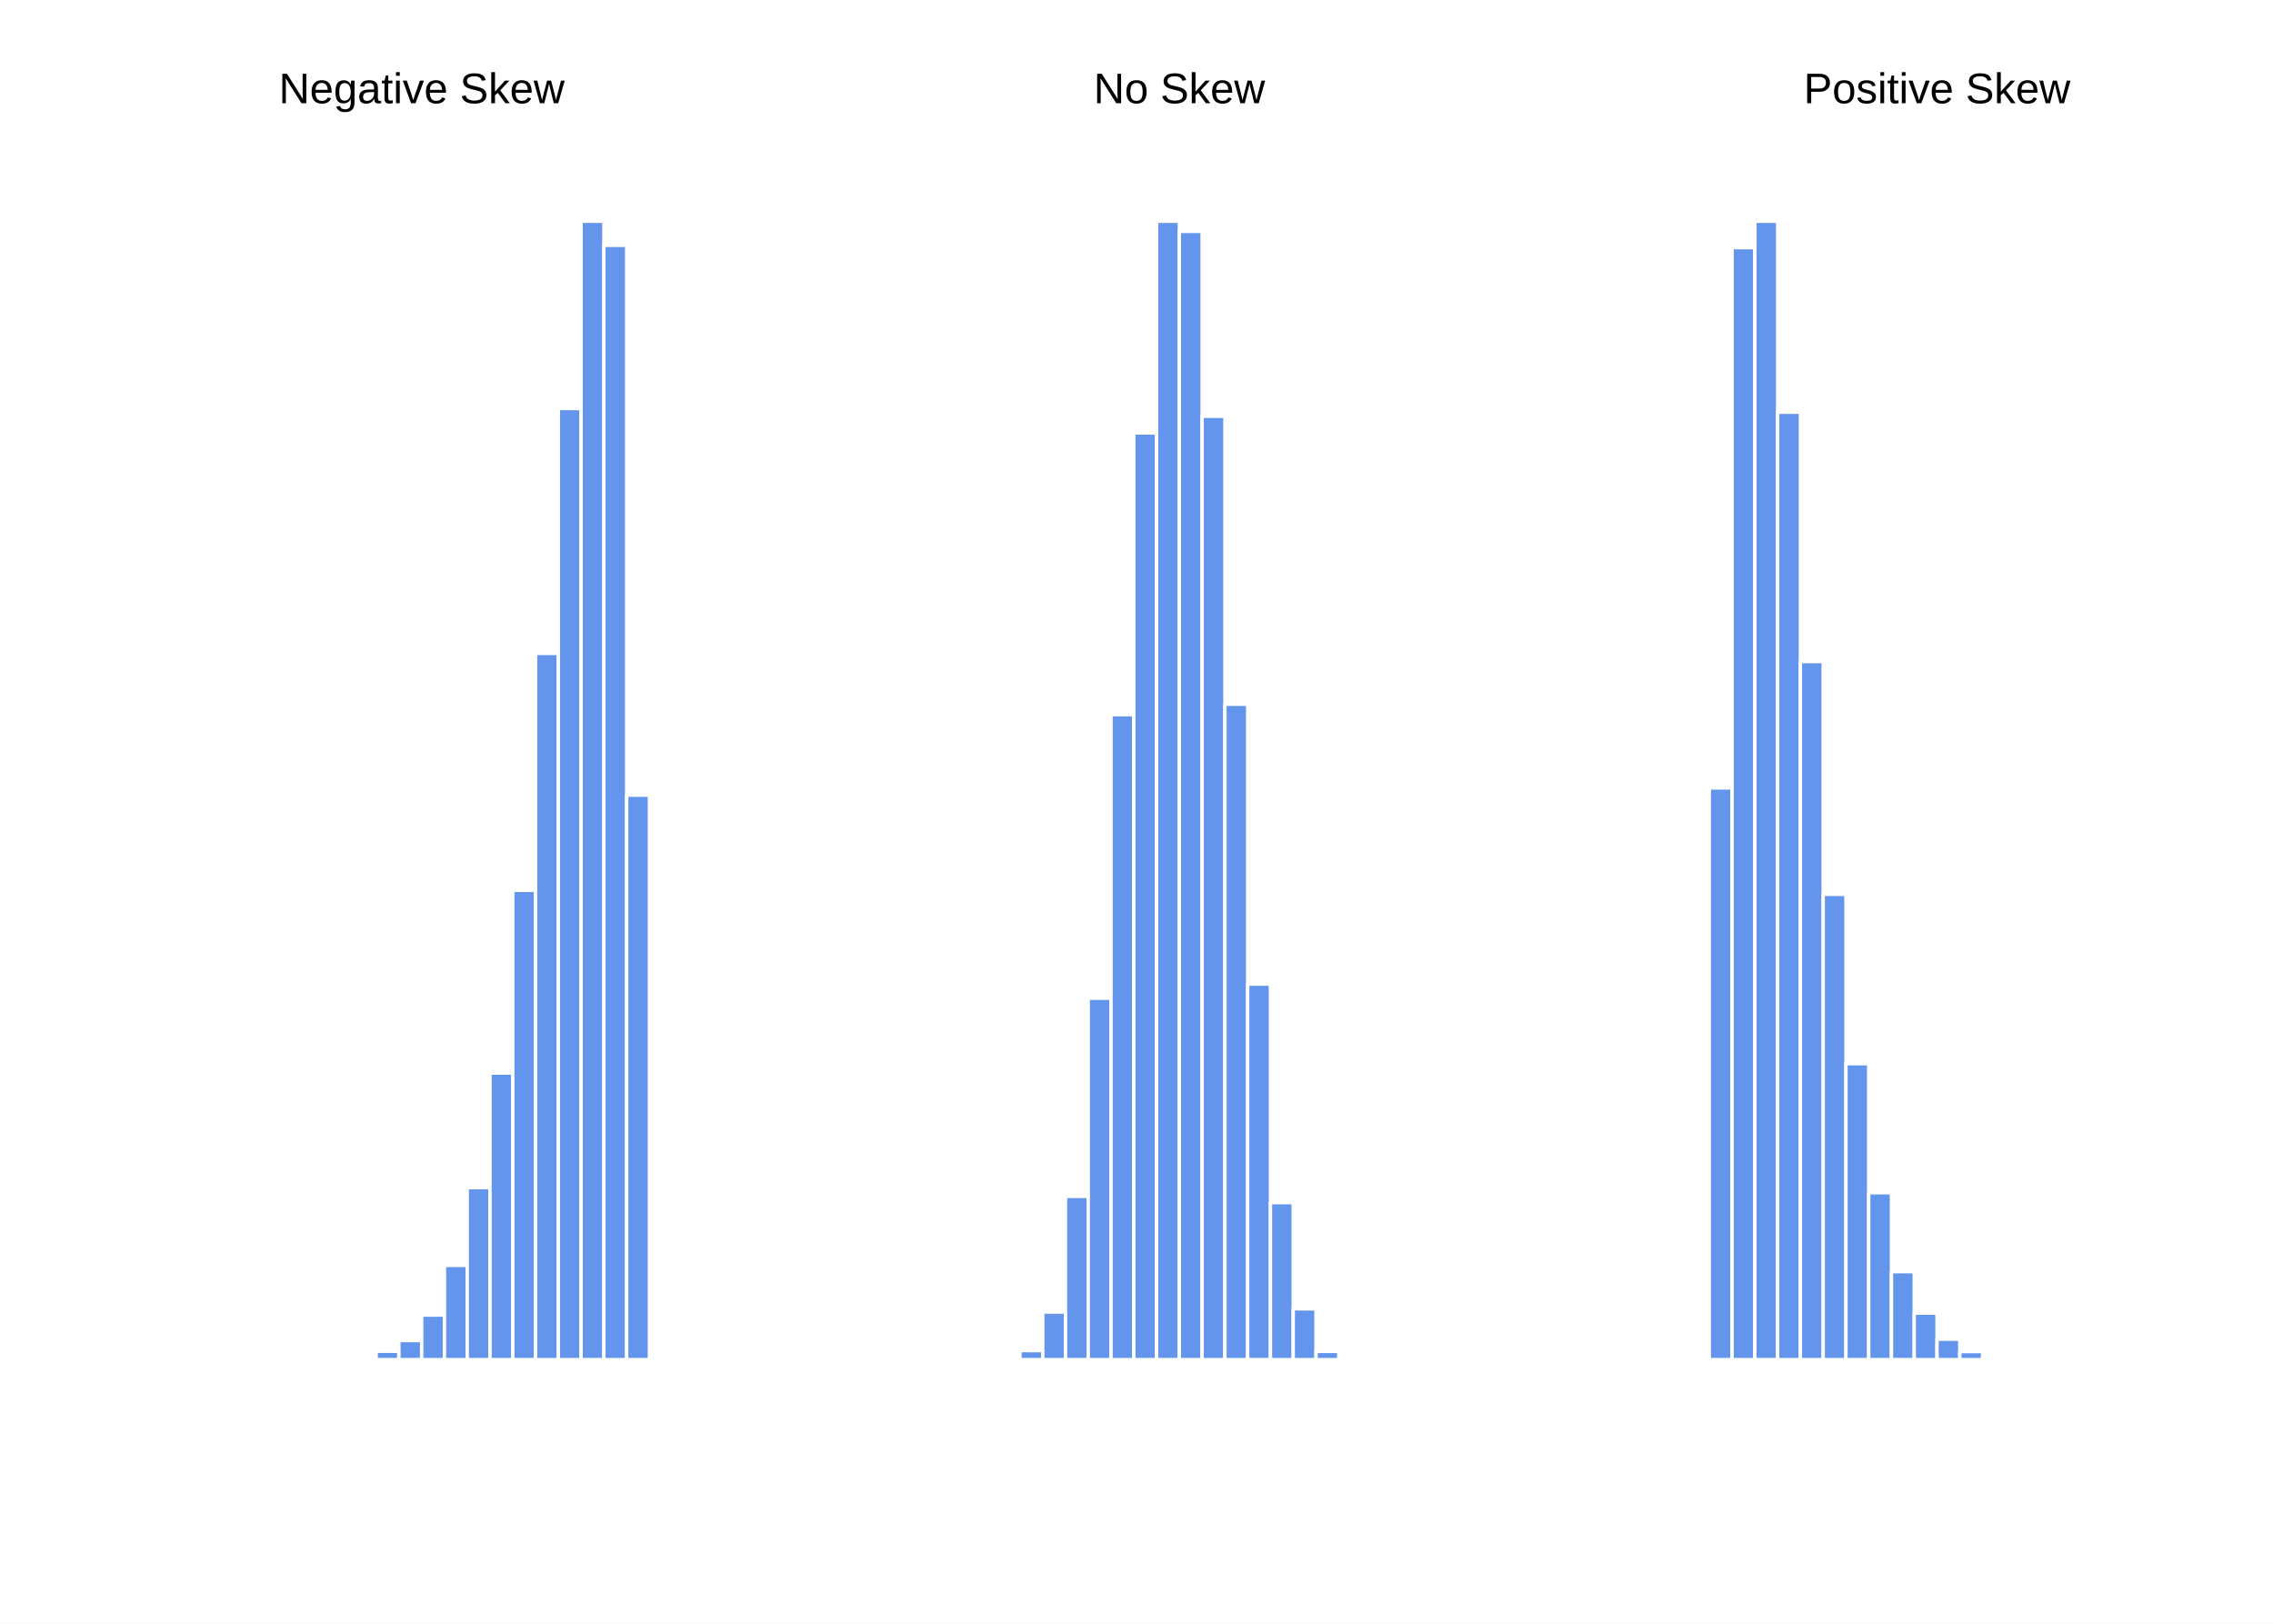
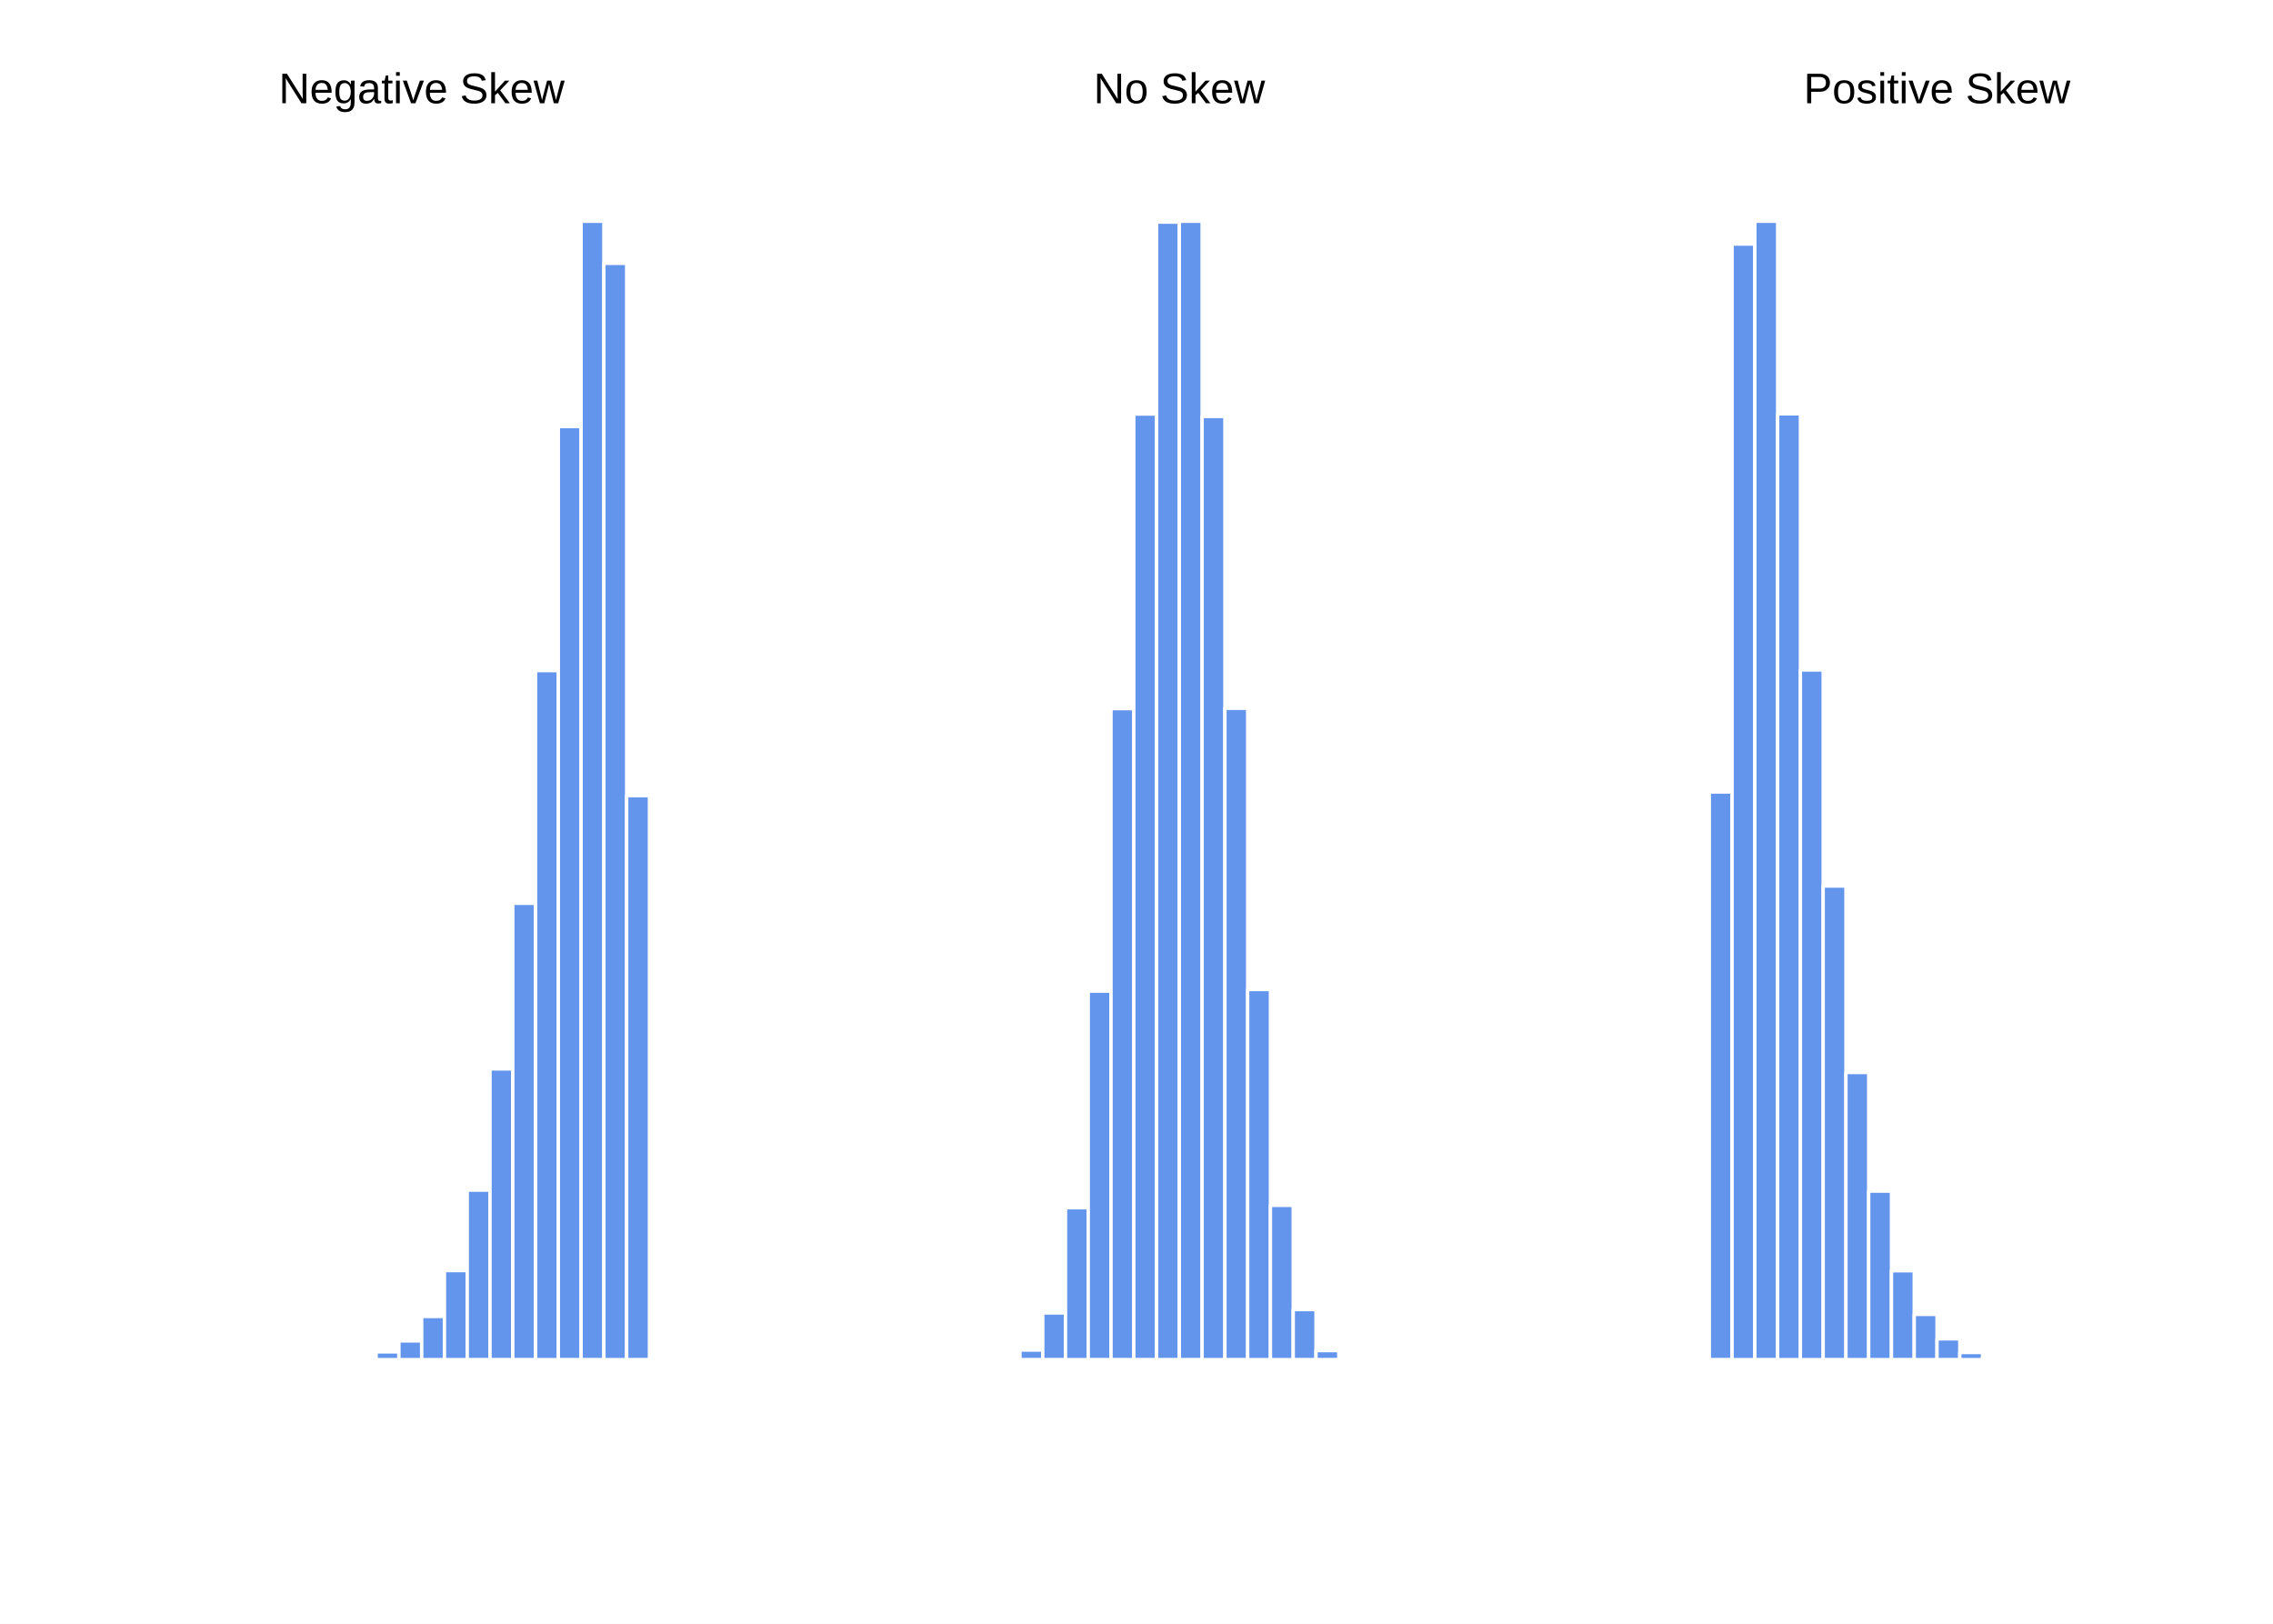
<svg xmlns="http://www.w3.org/2000/svg" class="svglite" width="504.00pt" height="360.00pt" viewBox="0 0 504.00 360.00">
  <defs>
    <style type="text/css">
    .svglite line, .svglite polyline, .svglite polygon, .svglite path, .svglite rect, .svglite circle {
      fill: none;
      stroke: #000000;
      stroke-linecap: round;
      stroke-linejoin: round;
      stroke-miterlimit: 10.00;
    }
    .svglite text {
      white-space: pre;
    }
  </style>
  </defs>
  <rect width="100%" height="100%" style="stroke: none; fill: #FFFFFF;" />
  <defs>
    <clipPath id="cpMC4wMHw1MDQuMDB8MC4wMHwzNjAuMDA=">
      <rect x="0.00" y="0.00" width="504.00" height="360.00" />
    </clipPath>
  </defs>
  <g clip-path="url(#cpMC4wMHw1MDQuMDB8MC4wMHwzNjAuMDA=)">
</g>
  <defs>
    <clipPath id="cpMzguOTd8MTQ4LjA0fDM4Ljk3fDMxMS41Mw==">
      <rect x="38.97" y="38.97" width="109.08" height="272.56" />
    </clipPath>
  </defs>
  <g clip-path="url(#cpMzguOTd8MTQ4LjA0fDM4Ljk3fDMxMS41Mw==)">
</g>
  <defs>
    <clipPath id="cpMC4wMHwxNjguMDB8MC4wMHwzNjAuMDA=">
      <rect x="0.00" y="0.00" width="168.00" height="360.00" />
    </clipPath>
  </defs>
  <g clip-path="url(#cpMC4wMHwxNjguMDB8MC4wMHwzNjAuMDA=)">
    <text x="93.50" y="22.89" text-anchor="middle" style="font-size: 9.50px; font-family: &quot;Arial&quot;;" textLength="63.38px" lengthAdjust="spacingAndGlyphs">Negative Skew</text>
  </g>
  <g clip-path="url(#cpMzguOTd8MTQ4LjA0fDM4Ljk3fDMxMS41Mw==)">
    <rect x="43.01" y="301.43" width="5.05" height="0.00" style="stroke-width: 0.75; stroke: #FFFFFF; fill: #6495ED;" />
    <rect x="48.06" y="301.43" width="5.05" height="0.00" style="stroke-width: 0.75; stroke: #FFFFFF; fill: #6495ED;" />
    <rect x="53.11" y="301.43" width="5.05" height="0.00" style="stroke-width: 0.75; stroke: #FFFFFF; fill: #6495ED;" />
    <rect x="58.16" y="301.43" width="5.05" height="0.00" style="stroke-width: 0.75; stroke: #FFFFFF; fill: #6495ED;" />
    <rect x="63.21" y="301.43" width="5.05" height="0.00" style="stroke-width: 0.75; stroke: #FFFFFF; fill: #6495ED;" />
-     <rect x="68.26" y="301.36" width="5.05" height="0.074" style="stroke-width: 0.75; stroke: #FFFFFF; fill: #6495ED;" />
-     <rect x="73.30" y="301.29" width="5.05" height="0.15" style="stroke-width: 0.75; stroke: #FFFFFF; fill: #6495ED;" />
-     <rect x="78.35" y="300.88" width="5.05" height="0.56" style="stroke-width: 0.75; stroke: #FFFFFF; fill: #6495ED;" />
-     <rect x="83.40" y="299.59" width="5.05" height="1.84" style="stroke-width: 0.75; stroke: #FFFFFF; fill: #6495ED;" />
-     <rect x="88.45" y="297.22" width="5.05" height="4.21" style="stroke-width: 0.75; stroke: #FFFFFF; fill: #6495ED;" />
-     <rect x="93.50" y="291.57" width="5.05" height="9.87" style="stroke-width: 0.75; stroke: #FFFFFF; fill: #6495ED;" />
-     <rect x="98.55" y="280.55" width="5.05" height="20.89" style="stroke-width: 0.75; stroke: #FFFFFF; fill: #6495ED;" />
-     <rect x="103.60" y="263.31" width="5.05" height="38.12" style="stroke-width: 0.75; stroke: #FFFFFF; fill: #6495ED;" />
-     <rect x="108.65" y="237.92" width="5.05" height="63.52" style="stroke-width: 0.75; stroke: #FFFFFF; fill: #6495ED;" />
-     <rect x="113.70" y="197.39" width="5.05" height="104.04" style="stroke-width: 0.75; stroke: #FFFFFF; fill: #6495ED;" />
-     <rect x="118.75" y="144.87" width="5.05" height="156.57" style="stroke-width: 0.75; stroke: #FFFFFF; fill: #6495ED;" />
-     <rect x="123.80" y="90.57" width="5.05" height="210.87" style="stroke-width: 0.75; stroke: #FFFFFF; fill: #6495ED;" />
+     <rect x="68.26" y="301.37" width="5.05" height="0.061" style="stroke-width: 0.75; stroke: #FFFFFF; fill: #6495ED;" />
+     <rect x="73.30" y="301.19" width="5.05" height="0.24" style="stroke-width: 0.75; stroke: #FFFFFF; fill: #6495ED;" />
+     <rect x="78.35" y="300.97" width="5.05" height="0.46" style="stroke-width: 0.75; stroke: #FFFFFF; fill: #6495ED;" />
+     <rect x="83.40" y="299.73" width="5.05" height="1.71" style="stroke-width: 0.75; stroke: #FFFFFF; fill: #6495ED;" />
+     <rect x="88.45" y="297.29" width="5.05" height="4.15" style="stroke-width: 0.75; stroke: #FFFFFF; fill: #6495ED;" />
+     <rect x="93.50" y="291.88" width="5.05" height="9.56" style="stroke-width: 0.75; stroke: #FFFFFF; fill: #6495ED;" />
+     <rect x="98.55" y="281.71" width="5.05" height="19.73" style="stroke-width: 0.75; stroke: #FFFFFF; fill: #6495ED;" />
+     <rect x="103.60" y="263.87" width="5.05" height="37.56" style="stroke-width: 0.75; stroke: #FFFFFF; fill: #6495ED;" />
+     <rect x="108.65" y="236.99" width="5.05" height="64.44" style="stroke-width: 0.75; stroke: #FFFFFF; fill: #6495ED;" />
+     <rect x="113.70" y="200.27" width="5.05" height="101.16" style="stroke-width: 0.75; stroke: #FFFFFF; fill: #6495ED;" />
+     <rect x="118.75" y="148.69" width="5.05" height="152.75" style="stroke-width: 0.75; stroke: #FFFFFF; fill: #6495ED;" />
+     <rect x="123.80" y="94.57" width="5.05" height="206.86" style="stroke-width: 0.75; stroke: #FFFFFF; fill: #6495ED;" />
    <rect x="128.85" y="49.06" width="5.05" height="252.37" style="stroke-width: 0.75; stroke: #FFFFFF; fill: #6495ED;" />
-     <rect x="133.90" y="54.40" width="5.05" height="247.04" style="stroke-width: 0.75; stroke: #FFFFFF; fill: #6495ED;" />
-     <rect x="138.95" y="176.30" width="5.05" height="125.13" style="stroke-width: 0.75; stroke: #FFFFFF; fill: #6495ED;" />
+     <rect x="133.90" y="58.39" width="5.05" height="243.05" style="stroke-width: 0.75; stroke: #FFFFFF; fill: #6495ED;" />
+     <rect x="138.95" y="176.40" width="5.05" height="125.03" style="stroke-width: 0.75; stroke: #FFFFFF; fill: #6495ED;" />
  </g>
  <defs>
    <clipPath id="cpMjA2Ljk3fDMxNi4wNHwzOC45N3wzMTEuNTM=">
      <rect x="206.97" y="38.97" width="109.08" height="272.56" />
    </clipPath>
  </defs>
  <g clip-path="url(#cpMjA2Ljk3fDMxNi4wNHwzOC45N3wzMTEuNTM=)">
</g>
  <defs>
    <clipPath id="cpMTY4LjAwfDMzNi4wMHwwLjAwfDM2MC4wMA==">
      <rect x="168.00" y="0.00" width="168.00" height="360.00" />
    </clipPath>
  </defs>
  <g clip-path="url(#cpMTY4LjAwfDMzNi4wMHwwLjAwfDM2MC4wMA==)">
    <text x="261.50" y="22.89" text-anchor="middle" style="font-size: 9.50px; font-family: &quot;Arial&quot;;" textLength="38.02px" lengthAdjust="spacingAndGlyphs">No Skew</text>
  </g>
  <g clip-path="url(#cpMjA2Ljk3fDMxNi4wNHwzOC45N3wzMTEuNTM=)">
    <rect x="211.01" y="301.43" width="5.05" height="0.00" style="stroke-width: 0.75; stroke: #FFFFFF; fill: #6495ED;" />
    <rect x="216.06" y="301.43" width="5.05" height="0.00" style="stroke-width: 0.75; stroke: #FFFFFF; fill: #6495ED;" />
-     <rect x="221.11" y="301.24" width="5.05" height="0.19" style="stroke-width: 0.75; stroke: #FFFFFF; fill: #6495ED;" />
-     <rect x="226.16" y="299.44" width="5.05" height="1.99" style="stroke-width: 0.75; stroke: #FFFFFF; fill: #6495ED;" />
-     <rect x="231.21" y="290.90" width="5.05" height="10.54" style="stroke-width: 0.75; stroke: #FFFFFF; fill: #6495ED;" />
-     <rect x="236.26" y="265.26" width="5.05" height="36.17" style="stroke-width: 0.75; stroke: #FFFFFF; fill: #6495ED;" />
-     <rect x="241.30" y="221.32" width="5.05" height="80.12" style="stroke-width: 0.75; stroke: #FFFFFF; fill: #6495ED;" />
-     <rect x="246.35" y="158.44" width="5.05" height="143.00" style="stroke-width: 0.75; stroke: #FFFFFF; fill: #6495ED;" />
-     <rect x="251.40" y="95.99" width="5.05" height="205.44" style="stroke-width: 0.75; stroke: #FFFFFF; fill: #6495ED;" />
-     <rect x="256.45" y="49.06" width="5.05" height="252.37" style="stroke-width: 0.75; stroke: #FFFFFF; fill: #6495ED;" />
-     <rect x="261.50" y="51.30" width="5.05" height="250.13" style="stroke-width: 0.75; stroke: #FFFFFF; fill: #6495ED;" />
-     <rect x="266.55" y="92.29" width="5.05" height="209.15" style="stroke-width: 0.75; stroke: #FFFFFF; fill: #6495ED;" />
-     <rect x="271.60" y="156.15" width="5.05" height="145.29" style="stroke-width: 0.75; stroke: #FFFFFF; fill: #6495ED;" />
-     <rect x="276.65" y="218.19" width="5.05" height="83.24" style="stroke-width: 0.75; stroke: #FFFFFF; fill: #6495ED;" />
-     <rect x="281.70" y="266.64" width="5.05" height="34.80" style="stroke-width: 0.75; stroke: #FFFFFF; fill: #6495ED;" />
-     <rect x="286.75" y="290.18" width="5.05" height="11.26" style="stroke-width: 0.75; stroke: #FFFFFF; fill: #6495ED;" />
-     <rect x="291.80" y="299.62" width="5.05" height="1.82" style="stroke-width: 0.75; stroke: #FFFFFF; fill: #6495ED;" />
-     <rect x="296.85" y="301.19" width="5.05" height="0.25" style="stroke-width: 0.75; stroke: #FFFFFF; fill: #6495ED;" />
-     <rect x="301.90" y="301.43" width="5.05" height="0.00" style="stroke-width: 0.75; stroke: #FFFFFF; fill: #6495ED;" />
+     <rect x="221.11" y="301.26" width="5.05" height="0.18" style="stroke-width: 0.75; stroke: #FFFFFF; fill: #6495ED;" />
+     <rect x="226.16" y="299.33" width="5.05" height="2.10" style="stroke-width: 0.75; stroke: #FFFFFF; fill: #6495ED;" />
+     <rect x="231.21" y="291.10" width="5.05" height="10.33" style="stroke-width: 0.75; stroke: #FFFFFF; fill: #6495ED;" />
+     <rect x="236.26" y="267.77" width="5.05" height="33.67" style="stroke-width: 0.75; stroke: #FFFFFF; fill: #6495ED;" />
+     <rect x="241.30" y="219.74" width="5.05" height="81.69" style="stroke-width: 0.75; stroke: #FFFFFF; fill: #6495ED;" />
+     <rect x="246.35" y="157.11" width="5.05" height="144.32" style="stroke-width: 0.75; stroke: #FFFFFF; fill: #6495ED;" />
+     <rect x="251.40" y="91.79" width="5.05" height="209.64" style="stroke-width: 0.75; stroke: #FFFFFF; fill: #6495ED;" />
+     <rect x="256.45" y="49.25" width="5.05" height="252.18" style="stroke-width: 0.75; stroke: #FFFFFF; fill: #6495ED;" />
+     <rect x="261.50" y="49.06" width="5.05" height="252.37" style="stroke-width: 0.75; stroke: #FFFFFF; fill: #6495ED;" />
+     <rect x="266.55" y="92.34" width="5.05" height="209.10" style="stroke-width: 0.75; stroke: #FFFFFF; fill: #6495ED;" />
+     <rect x="271.60" y="157.04" width="5.05" height="144.39" style="stroke-width: 0.75; stroke: #FFFFFF; fill: #6495ED;" />
+     <rect x="276.65" y="219.38" width="5.05" height="82.06" style="stroke-width: 0.75; stroke: #FFFFFF; fill: #6495ED;" />
+     <rect x="281.70" y="267.24" width="5.05" height="34.20" style="stroke-width: 0.75; stroke: #FFFFFF; fill: #6495ED;" />
+     <rect x="286.75" y="290.34" width="5.05" height="11.09" style="stroke-width: 0.75; stroke: #FFFFFF; fill: #6495ED;" />
+     <rect x="291.80" y="299.45" width="5.05" height="1.98" style="stroke-width: 0.75; stroke: #FFFFFF; fill: #6495ED;" />
+     <rect x="296.85" y="301.24" width="5.05" height="0.19" style="stroke-width: 0.75; stroke: #FFFFFF; fill: #6495ED;" />
+     <rect x="301.90" y="301.42" width="5.05" height="0.015" style="stroke-width: 0.75; stroke: #FFFFFF; fill: #6495ED;" />
    <rect x="306.95" y="301.43" width="5.05" height="0.00" style="stroke-width: 0.75; stroke: #FFFFFF; fill: #6495ED;" />
  </g>
  <defs>
    <clipPath id="cpMzc0Ljk3fDQ4NC4wNHwzOC45N3wzMTEuNTM=">
      <rect x="374.97" y="38.97" width="109.08" height="272.56" />
    </clipPath>
  </defs>
  <g clip-path="url(#cpMzc0Ljk3fDQ4NC4wNHwzOC45N3wzMTEuNTM=)">
</g>
  <defs>
    <clipPath id="cpMzM2LjAwfDUwNC4wMHwwLjAwfDM2MC4wMA==">
      <rect x="336.00" y="0.00" width="168.00" height="360.00" />
    </clipPath>
  </defs>
  <g clip-path="url(#cpMzM2LjAwfDUwNC4wMHwwLjAwfDM2MC4wMA==)">
    <text x="429.50" y="22.89" text-anchor="middle" style="font-size: 9.50px; font-family: &quot;Arial&quot;;" textLength="59.15px" lengthAdjust="spacingAndGlyphs">Positive Skew</text>
  </g>
  <g clip-path="url(#cpMzc0Ljk3fDQ4NC4wNHwzOC45N3wzMTEuNTM=)">
-     <rect x="379.01" y="174.69" width="5.05" height="126.75" style="stroke-width: 0.75; stroke: #FFFFFF; fill: #6495ED;" />
-     <rect x="384.06" y="54.91" width="5.05" height="246.53" style="stroke-width: 0.75; stroke: #FFFFFF; fill: #6495ED;" />
+     <rect x="379.01" y="175.60" width="5.05" height="125.83" style="stroke-width: 0.75; stroke: #FFFFFF; fill: #6495ED;" />
+     <rect x="384.06" y="54.11" width="5.05" height="247.33" style="stroke-width: 0.75; stroke: #FFFFFF; fill: #6495ED;" />
    <rect x="389.11" y="49.06" width="5.05" height="252.37" style="stroke-width: 0.75; stroke: #FFFFFF; fill: #6495ED;" />
-     <rect x="394.16" y="91.40" width="5.05" height="210.04" style="stroke-width: 0.75; stroke: #FFFFFF; fill: #6495ED;" />
-     <rect x="399.21" y="146.67" width="5.05" height="154.77" style="stroke-width: 0.75; stroke: #FFFFFF; fill: #6495ED;" />
-     <rect x="404.26" y="198.28" width="5.05" height="103.16" style="stroke-width: 0.75; stroke: #FFFFFF; fill: #6495ED;" />
-     <rect x="409.30" y="235.84" width="5.05" height="65.59" style="stroke-width: 0.75; stroke: #FFFFFF; fill: #6495ED;" />
-     <rect x="414.35" y="264.45" width="5.05" height="36.98" style="stroke-width: 0.75; stroke: #FFFFFF; fill: #6495ED;" />
-     <rect x="419.40" y="281.95" width="5.05" height="19.48" style="stroke-width: 0.75; stroke: #FFFFFF; fill: #6495ED;" />
-     <rect x="424.45" y="291.13" width="5.05" height="10.31" style="stroke-width: 0.75; stroke: #FFFFFF; fill: #6495ED;" />
-     <rect x="429.50" y="296.92" width="5.05" height="4.51" style="stroke-width: 0.75; stroke: #FFFFFF; fill: #6495ED;" />
-     <rect x="434.55" y="299.66" width="5.05" height="1.78" style="stroke-width: 0.75; stroke: #FFFFFF; fill: #6495ED;" />
-     <rect x="439.60" y="300.72" width="5.05" height="0.72" style="stroke-width: 0.75; stroke: #FFFFFF; fill: #6495ED;" />
+     <rect x="394.16" y="91.75" width="5.05" height="209.69" style="stroke-width: 0.75; stroke: #FFFFFF; fill: #6495ED;" />
+     <rect x="399.21" y="148.54" width="5.05" height="152.90" style="stroke-width: 0.75; stroke: #FFFFFF; fill: #6495ED;" />
+     <rect x="404.26" y="196.44" width="5.05" height="104.99" style="stroke-width: 0.75; stroke: #FFFFFF; fill: #6495ED;" />
+     <rect x="409.30" y="237.78" width="5.05" height="63.66" style="stroke-width: 0.75; stroke: #FFFFFF; fill: #6495ED;" />
+     <rect x="414.35" y="264.08" width="5.05" height="37.36" style="stroke-width: 0.75; stroke: #FFFFFF; fill: #6495ED;" />
+     <rect x="419.40" y="281.74" width="5.05" height="19.69" style="stroke-width: 0.75; stroke: #FFFFFF; fill: #6495ED;" />
+     <rect x="424.45" y="291.42" width="5.05" height="10.02" style="stroke-width: 0.75; stroke: #FFFFFF; fill: #6495ED;" />
+     <rect x="429.50" y="296.84" width="5.05" height="4.59" style="stroke-width: 0.75; stroke: #FFFFFF; fill: #6495ED;" />
+     <rect x="434.55" y="299.86" width="5.05" height="1.58" style="stroke-width: 0.75; stroke: #FFFFFF; fill: #6495ED;" />
+     <rect x="439.60" y="300.81" width="5.05" height="0.63" style="stroke-width: 0.75; stroke: #FFFFFF; fill: #6495ED;" />
    <rect x="444.65" y="301.25" width="5.05" height="0.18" style="stroke-width: 0.75; stroke: #FFFFFF; fill: #6495ED;" />
-     <rect x="449.70" y="301.41" width="5.05" height="0.025" style="stroke-width: 0.75; stroke: #FFFFFF; fill: #6495ED;" />
+     <rect x="449.70" y="301.40" width="5.05" height="0.037" style="stroke-width: 0.75; stroke: #FFFFFF; fill: #6495ED;" />
    <rect x="454.75" y="301.43" width="5.05" height="0.00" style="stroke-width: 0.75; stroke: #FFFFFF; fill: #6495ED;" />
    <rect x="459.80" y="301.43" width="5.05" height="0.00" style="stroke-width: 0.75; stroke: #FFFFFF; fill: #6495ED;" />
    <rect x="464.85" y="301.43" width="5.05" height="0.00" style="stroke-width: 0.75; stroke: #FFFFFF; fill: #6495ED;" />
    <rect x="469.90" y="301.43" width="5.05" height="0.00" style="stroke-width: 0.75; stroke: #FFFFFF; fill: #6495ED;" />
    <rect x="474.95" y="301.43" width="5.05" height="0.00" style="stroke-width: 0.75; stroke: #FFFFFF; fill: #6495ED;" />
  </g>
</svg>
